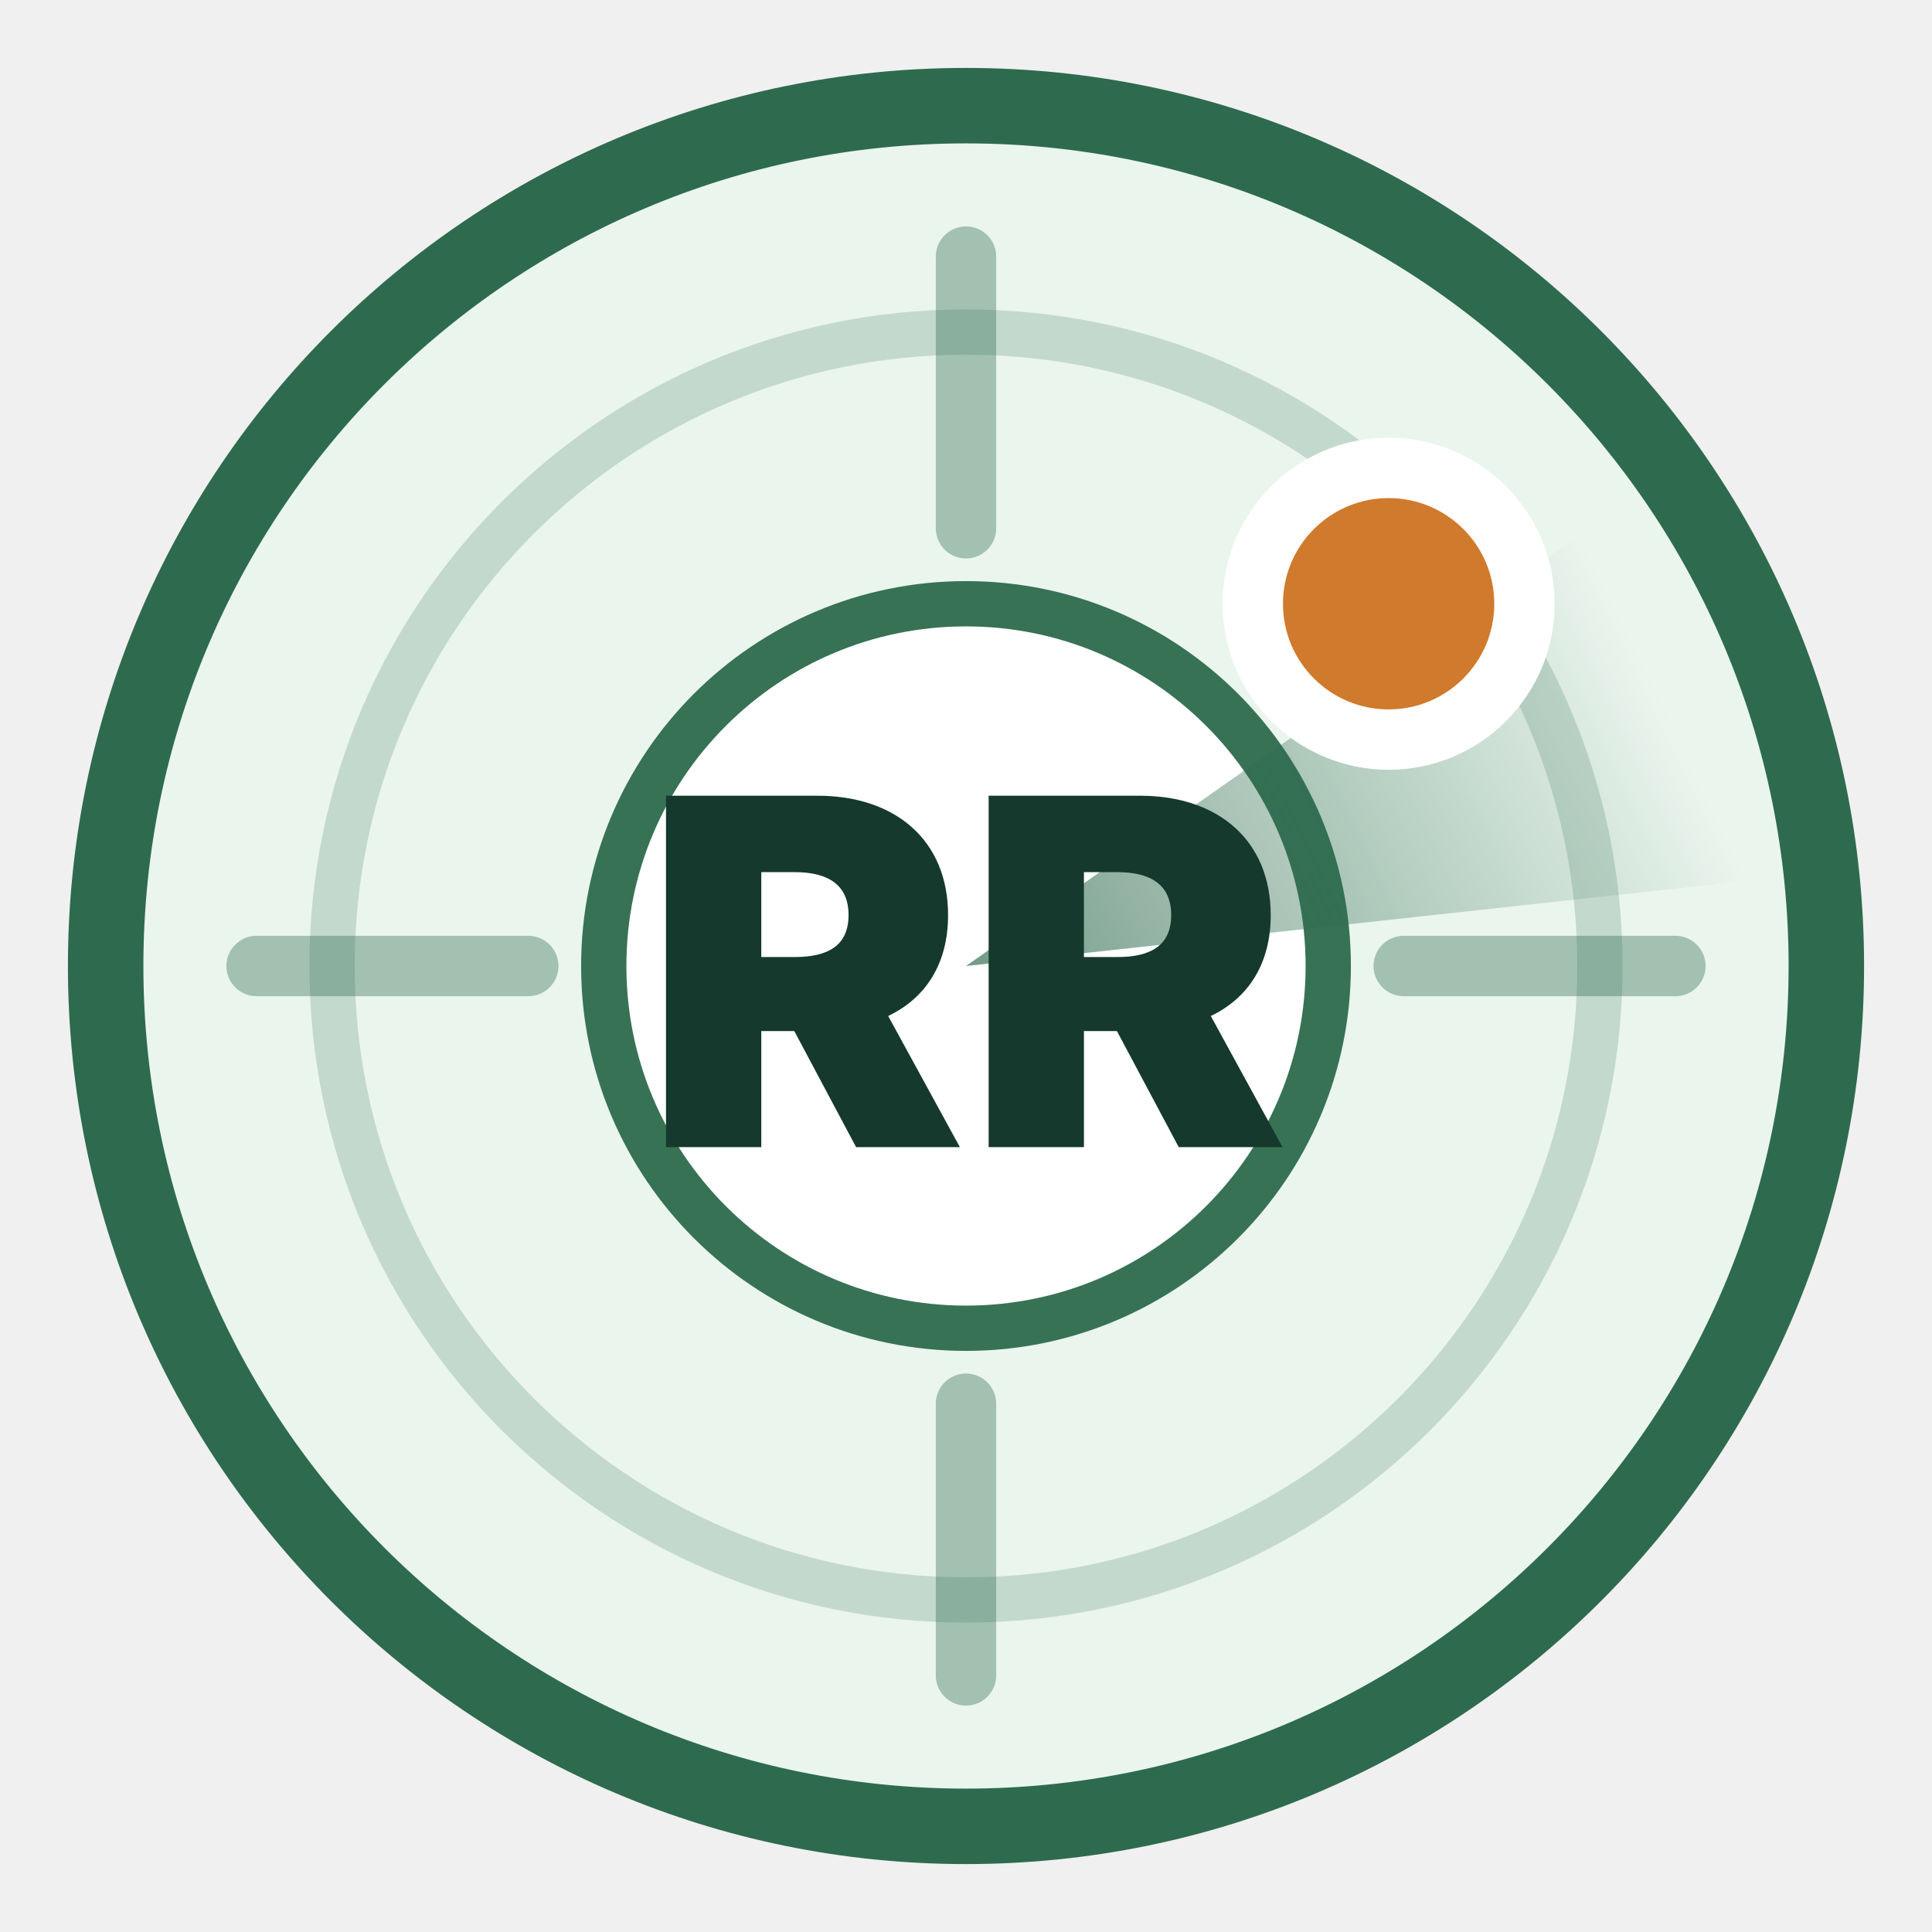
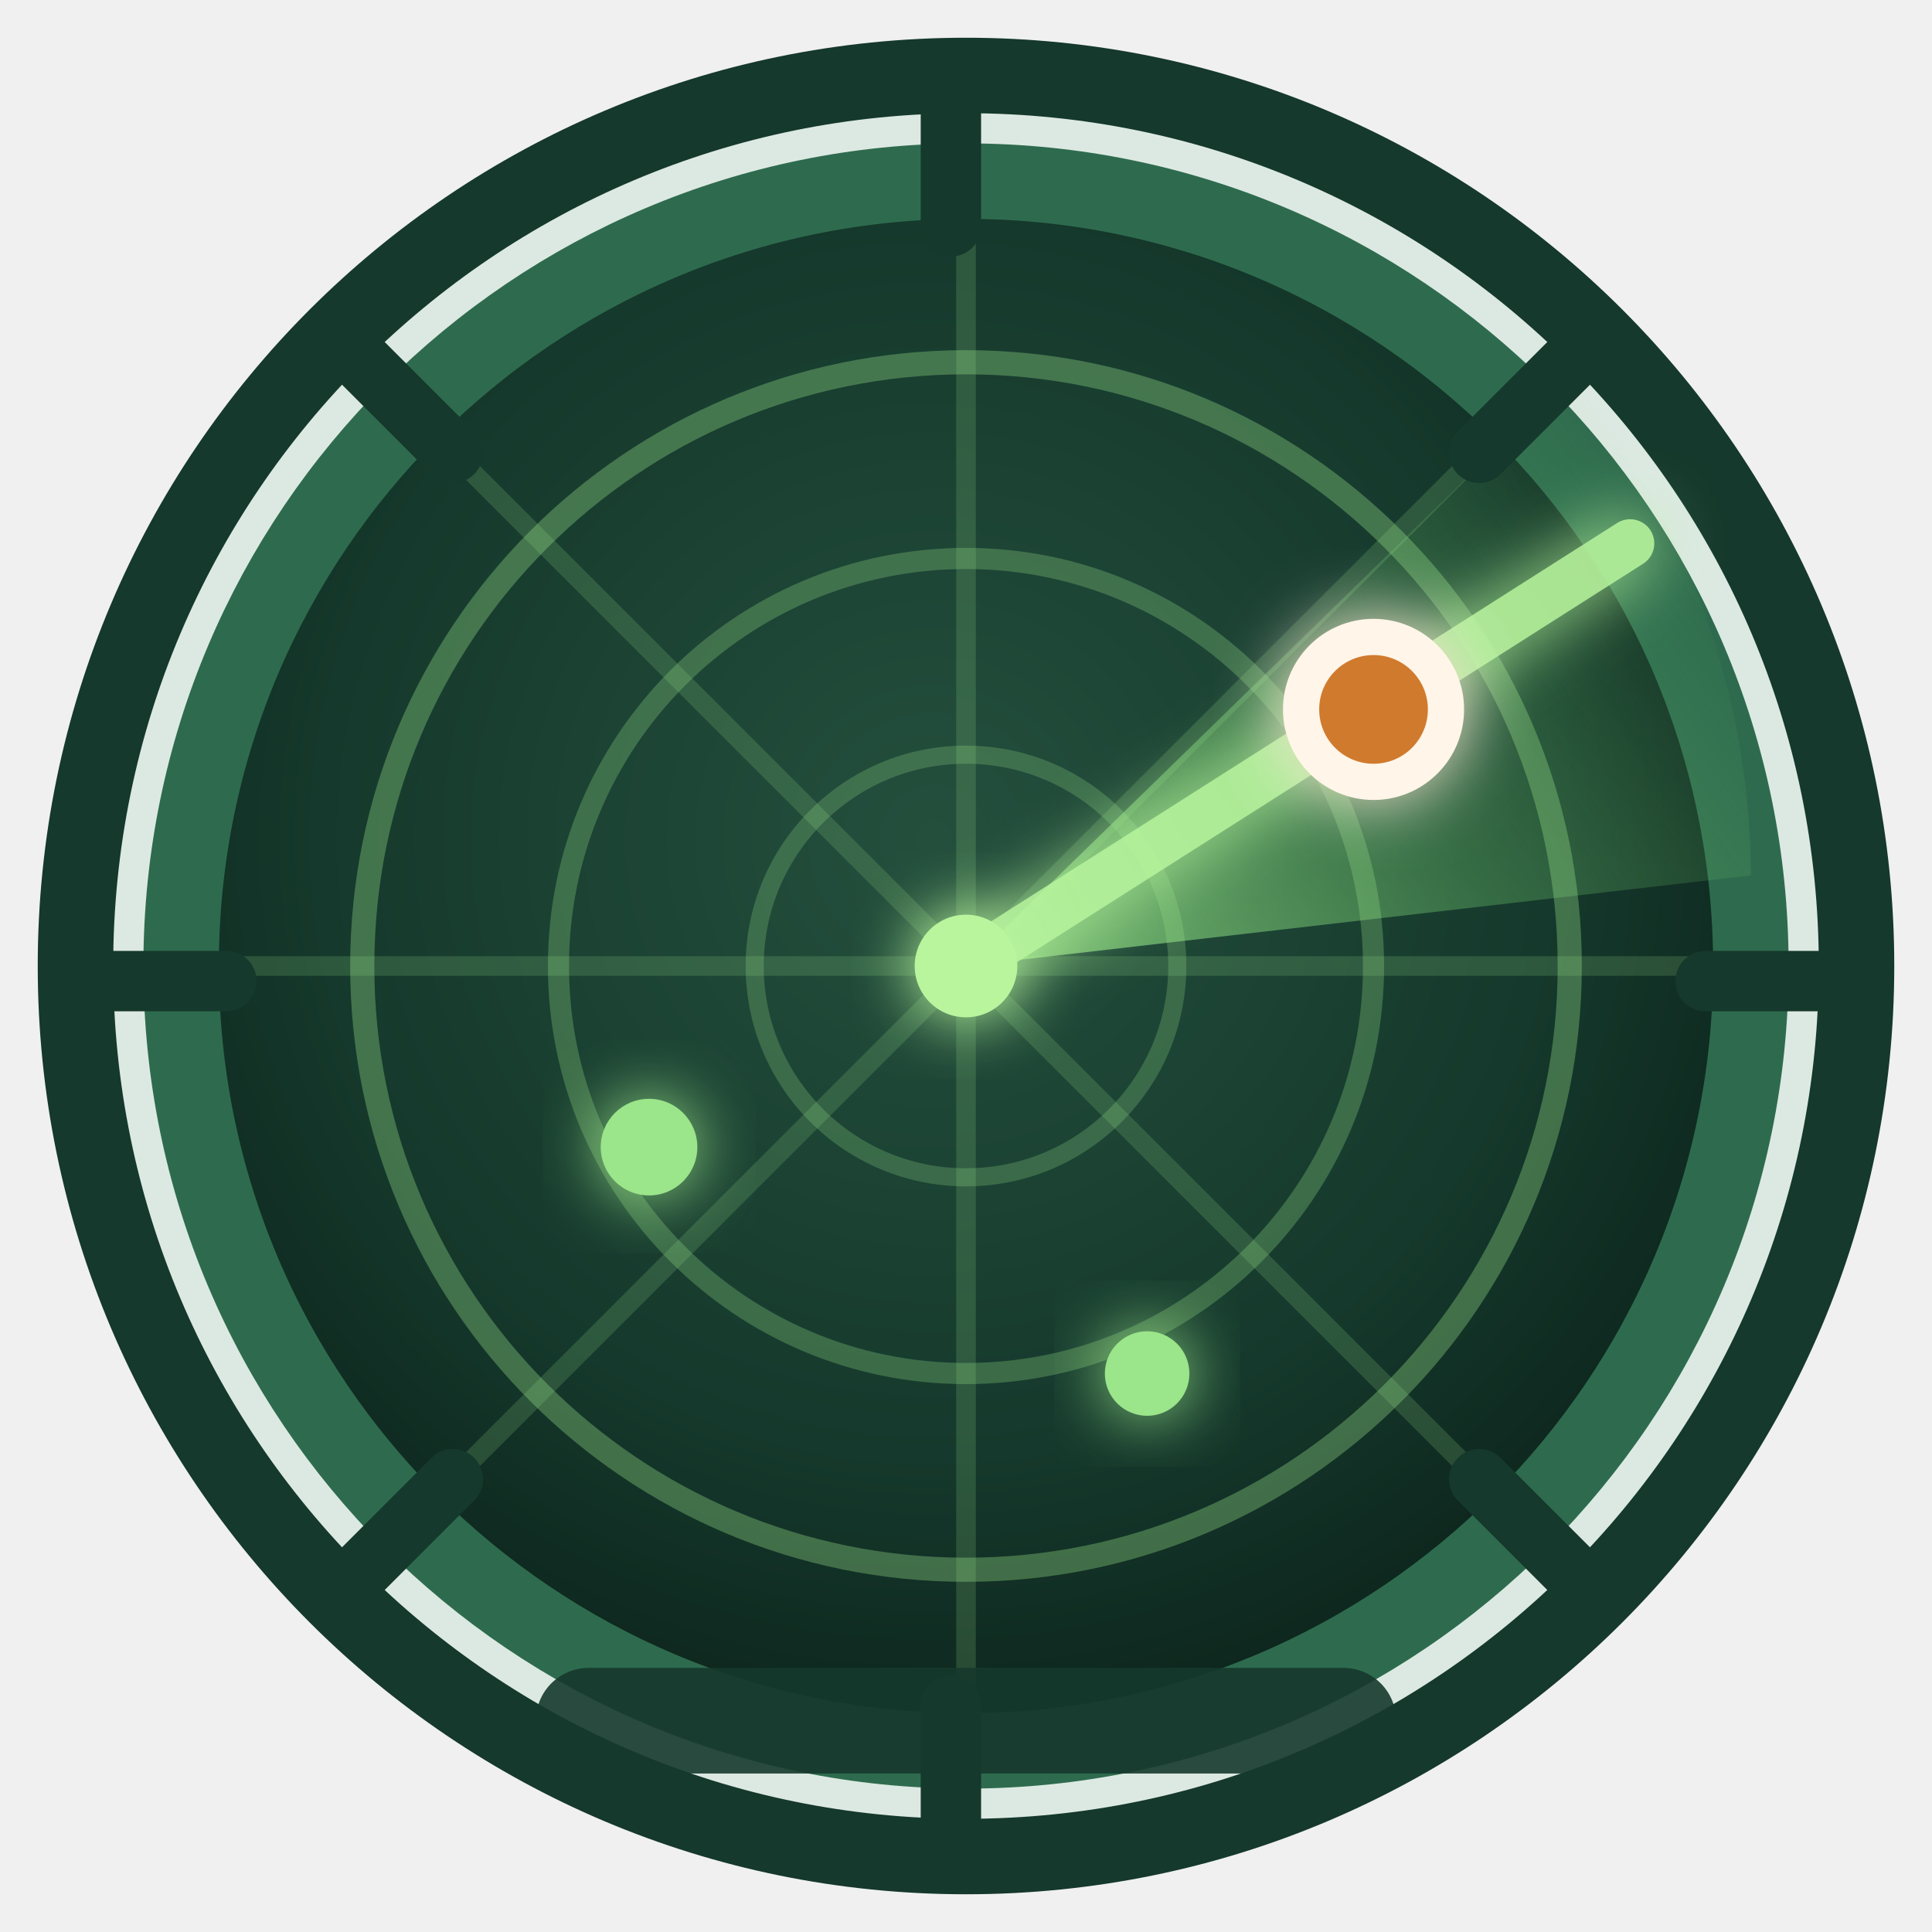
<svg xmlns="http://www.w3.org/2000/svg" viewBox="0 0 128 128" role="img" aria-label="Raid Radar logo">
  <defs>
-     <linearGradient id="sweep" x1="42" y1="64" x2="104" y2="34" gradientUnits="userSpaceOnUse">
-       <stop offset="0" stop-color="#2e6b4e" stop-opacity="0.95" />
-       <stop offset="1" stop-color="#2e6b4e" stop-opacity="0" />
+     <radialGradient id="screen" cx="48%" cy="42%" r="63%">
+       <stop offset="0" stop-color="#244f3d" />
+       <stop offset="0.62" stop-color="#15392c" />
+       <stop offset="1" stop-color="#0b1f18" />
+     </radialGradient>
+     <linearGradient id="sweep" x1="64" y1="64" x2="109" y2="31" gradientUnits="userSpaceOnUse">
+       <stop offset="0" stop-color="#9be58a" stop-opacity="0.78" />
+       <stop offset="0.55" stop-color="#71c86e" stop-opacity="0.34" />
+       <stop offset="1" stop-color="#71c86e" stop-opacity="0" />
    </linearGradient>
+     <filter id="glow" x="-60%" y="-60%" width="220%" height="220%">
+       <feGaussianBlur stdDeviation="2.2" result="blur" />
+       <feMerge>
+         <feMergeNode in="blur" />
+         <feMergeNode in="SourceGraphic" />
+       </feMerge>
+     </filter>
  </defs>
-   <circle cx="64" cy="64" r="57" fill="#eaf5ee" stroke="#2e6b4e" stroke-width="5" />
-   <circle cx="64" cy="64" r="42" fill="none" stroke="#2e6b4e" stroke-width="3" opacity="0.2" />
-   <circle cx="64" cy="64" r="24" fill="#ffffff" stroke="#2e6b4e" stroke-width="3" opacity="0.95" />
-   <path d="M64 64 L111 31 A56 56 0 0 1 119 58 Z" fill="url(#sweep)" />
-   <path d="M64 17 v18 M64 93 v18 M17 64 h18 M93 64 h18" stroke="#2e6b4e" stroke-width="4" stroke-linecap="round" opacity="0.38" />
-   <circle cx="92" cy="40" r="9" fill="#d07a2d" stroke="#ffffff" stroke-width="4" />
-   <text x="64" y="76" text-anchor="middle" font-family="-apple-system, BlinkMacSystemFont, Segoe UI, sans-serif" font-size="32" font-weight="900" fill="#15392c">RR</text>
+   <circle cx="64" cy="64" r="59" fill="#dce9e2" stroke="#15392c" stroke-width="5" />
+   <circle cx="64" cy="64" r="52" fill="url(#screen)" stroke="#2e6b4e" stroke-width="5" />
+   <path d="M64 64 L104 25 A52 52 0 0 1 116 58 Z" fill="url(#sweep)" />
+   <circle cx="64" cy="64" r="40" fill="none" stroke="#9be58a" stroke-width="1.6" opacity="0.34" />
+   <circle cx="64" cy="64" r="27" fill="none" stroke="#9be58a" stroke-width="1.4" opacity="0.28" />
+   <circle cx="64" cy="64" r="14" fill="none" stroke="#9be58a" stroke-width="1.2" opacity="0.24" />
+   <path d="M64 16v96M16 64h96M30 30l68 68M98 30L30 98" stroke="#9be58a" stroke-width="1.3" opacity="0.18" />
+   <path d="M64 64L108 36" stroke="#b8f59d" stroke-width="3.2" stroke-linecap="round" opacity="0.9" filter="url(#glow)" />
+   <circle cx="64" cy="64" r="3.4" fill="#b8f59d" filter="url(#glow)" />
+   <circle cx="91" cy="47" r="4.8" fill="#d07a2d" stroke="#fff5e8" stroke-width="2.4" filter="url(#glow)" />
+   <circle cx="43" cy="76" r="3.2" fill="#9be58a" filter="url(#glow)" />
+   <circle cx="76" cy="91" r="2.8" fill="#9be58a" filter="url(#glow)" />
+   <path d="M63 5v10M63 113v10M5 65h10M113 65h10M23 23l7 7M98 98l7 7M105 23l-7 7M30 98l-7 7" stroke="#15392c" stroke-width="4" stroke-linecap="round" />
+   <path d="M39 114h50" stroke="#15392c" stroke-width="7" stroke-linecap="round" opacity="0.9" />
</svg>
